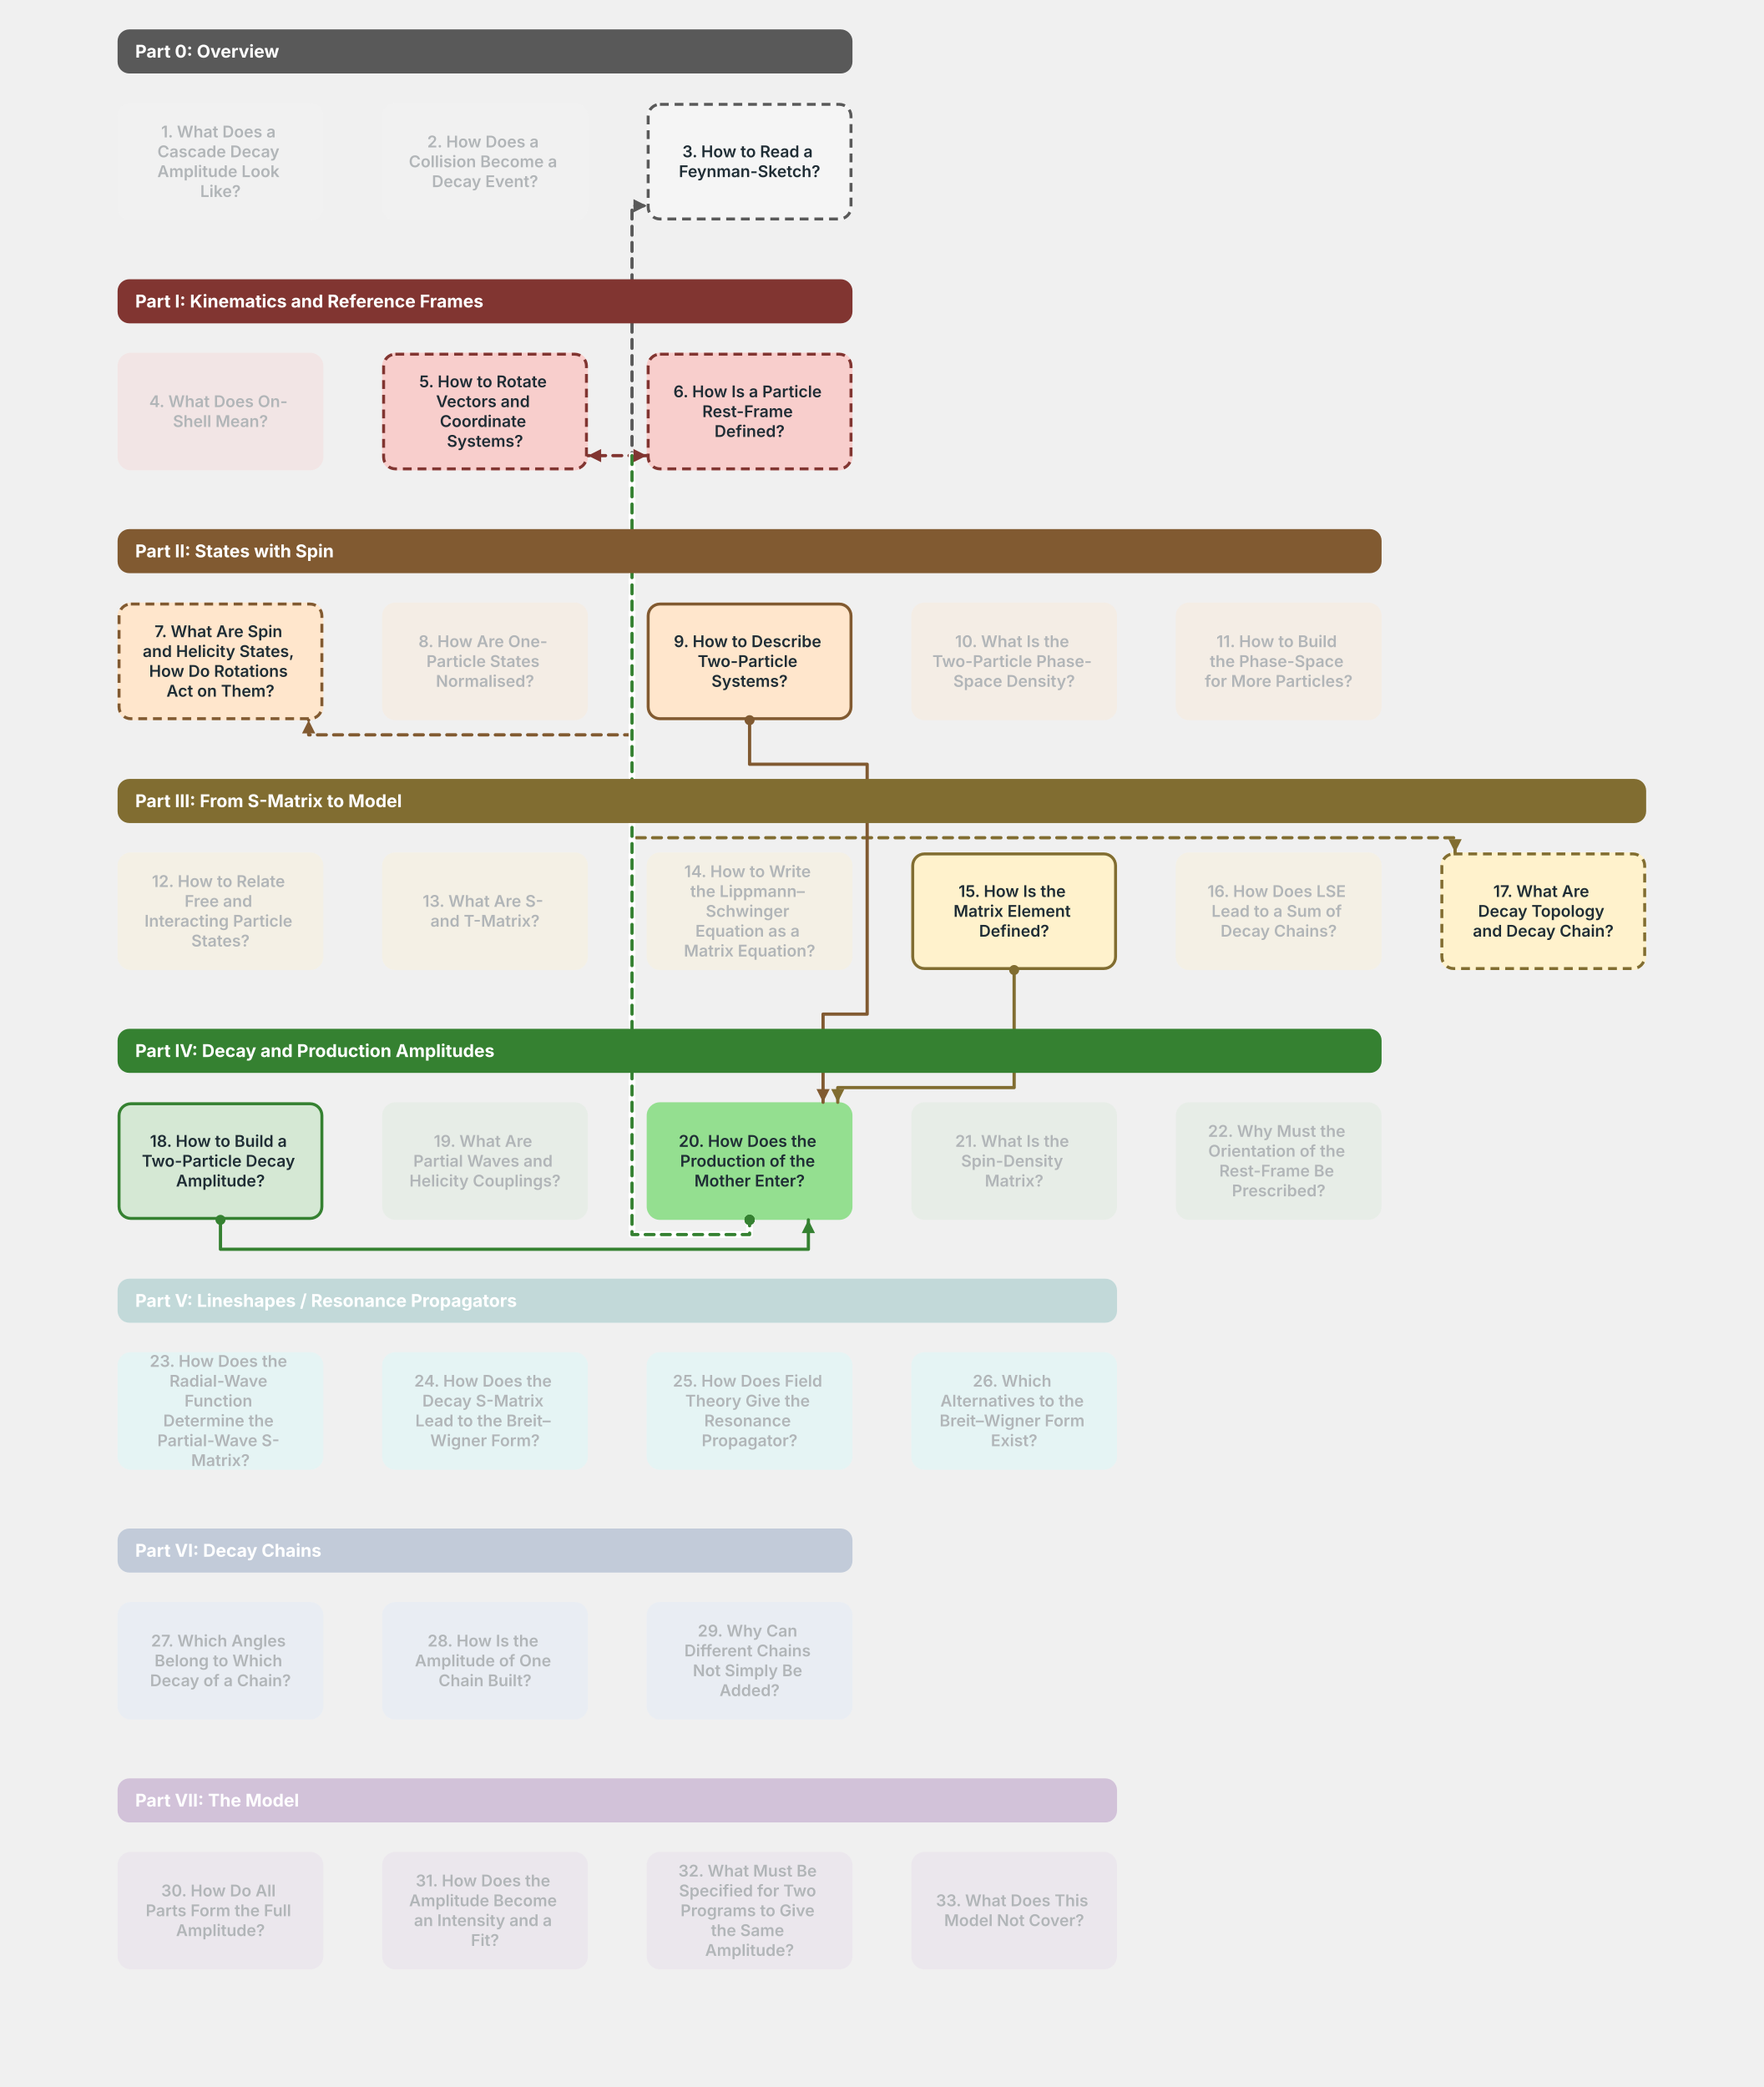
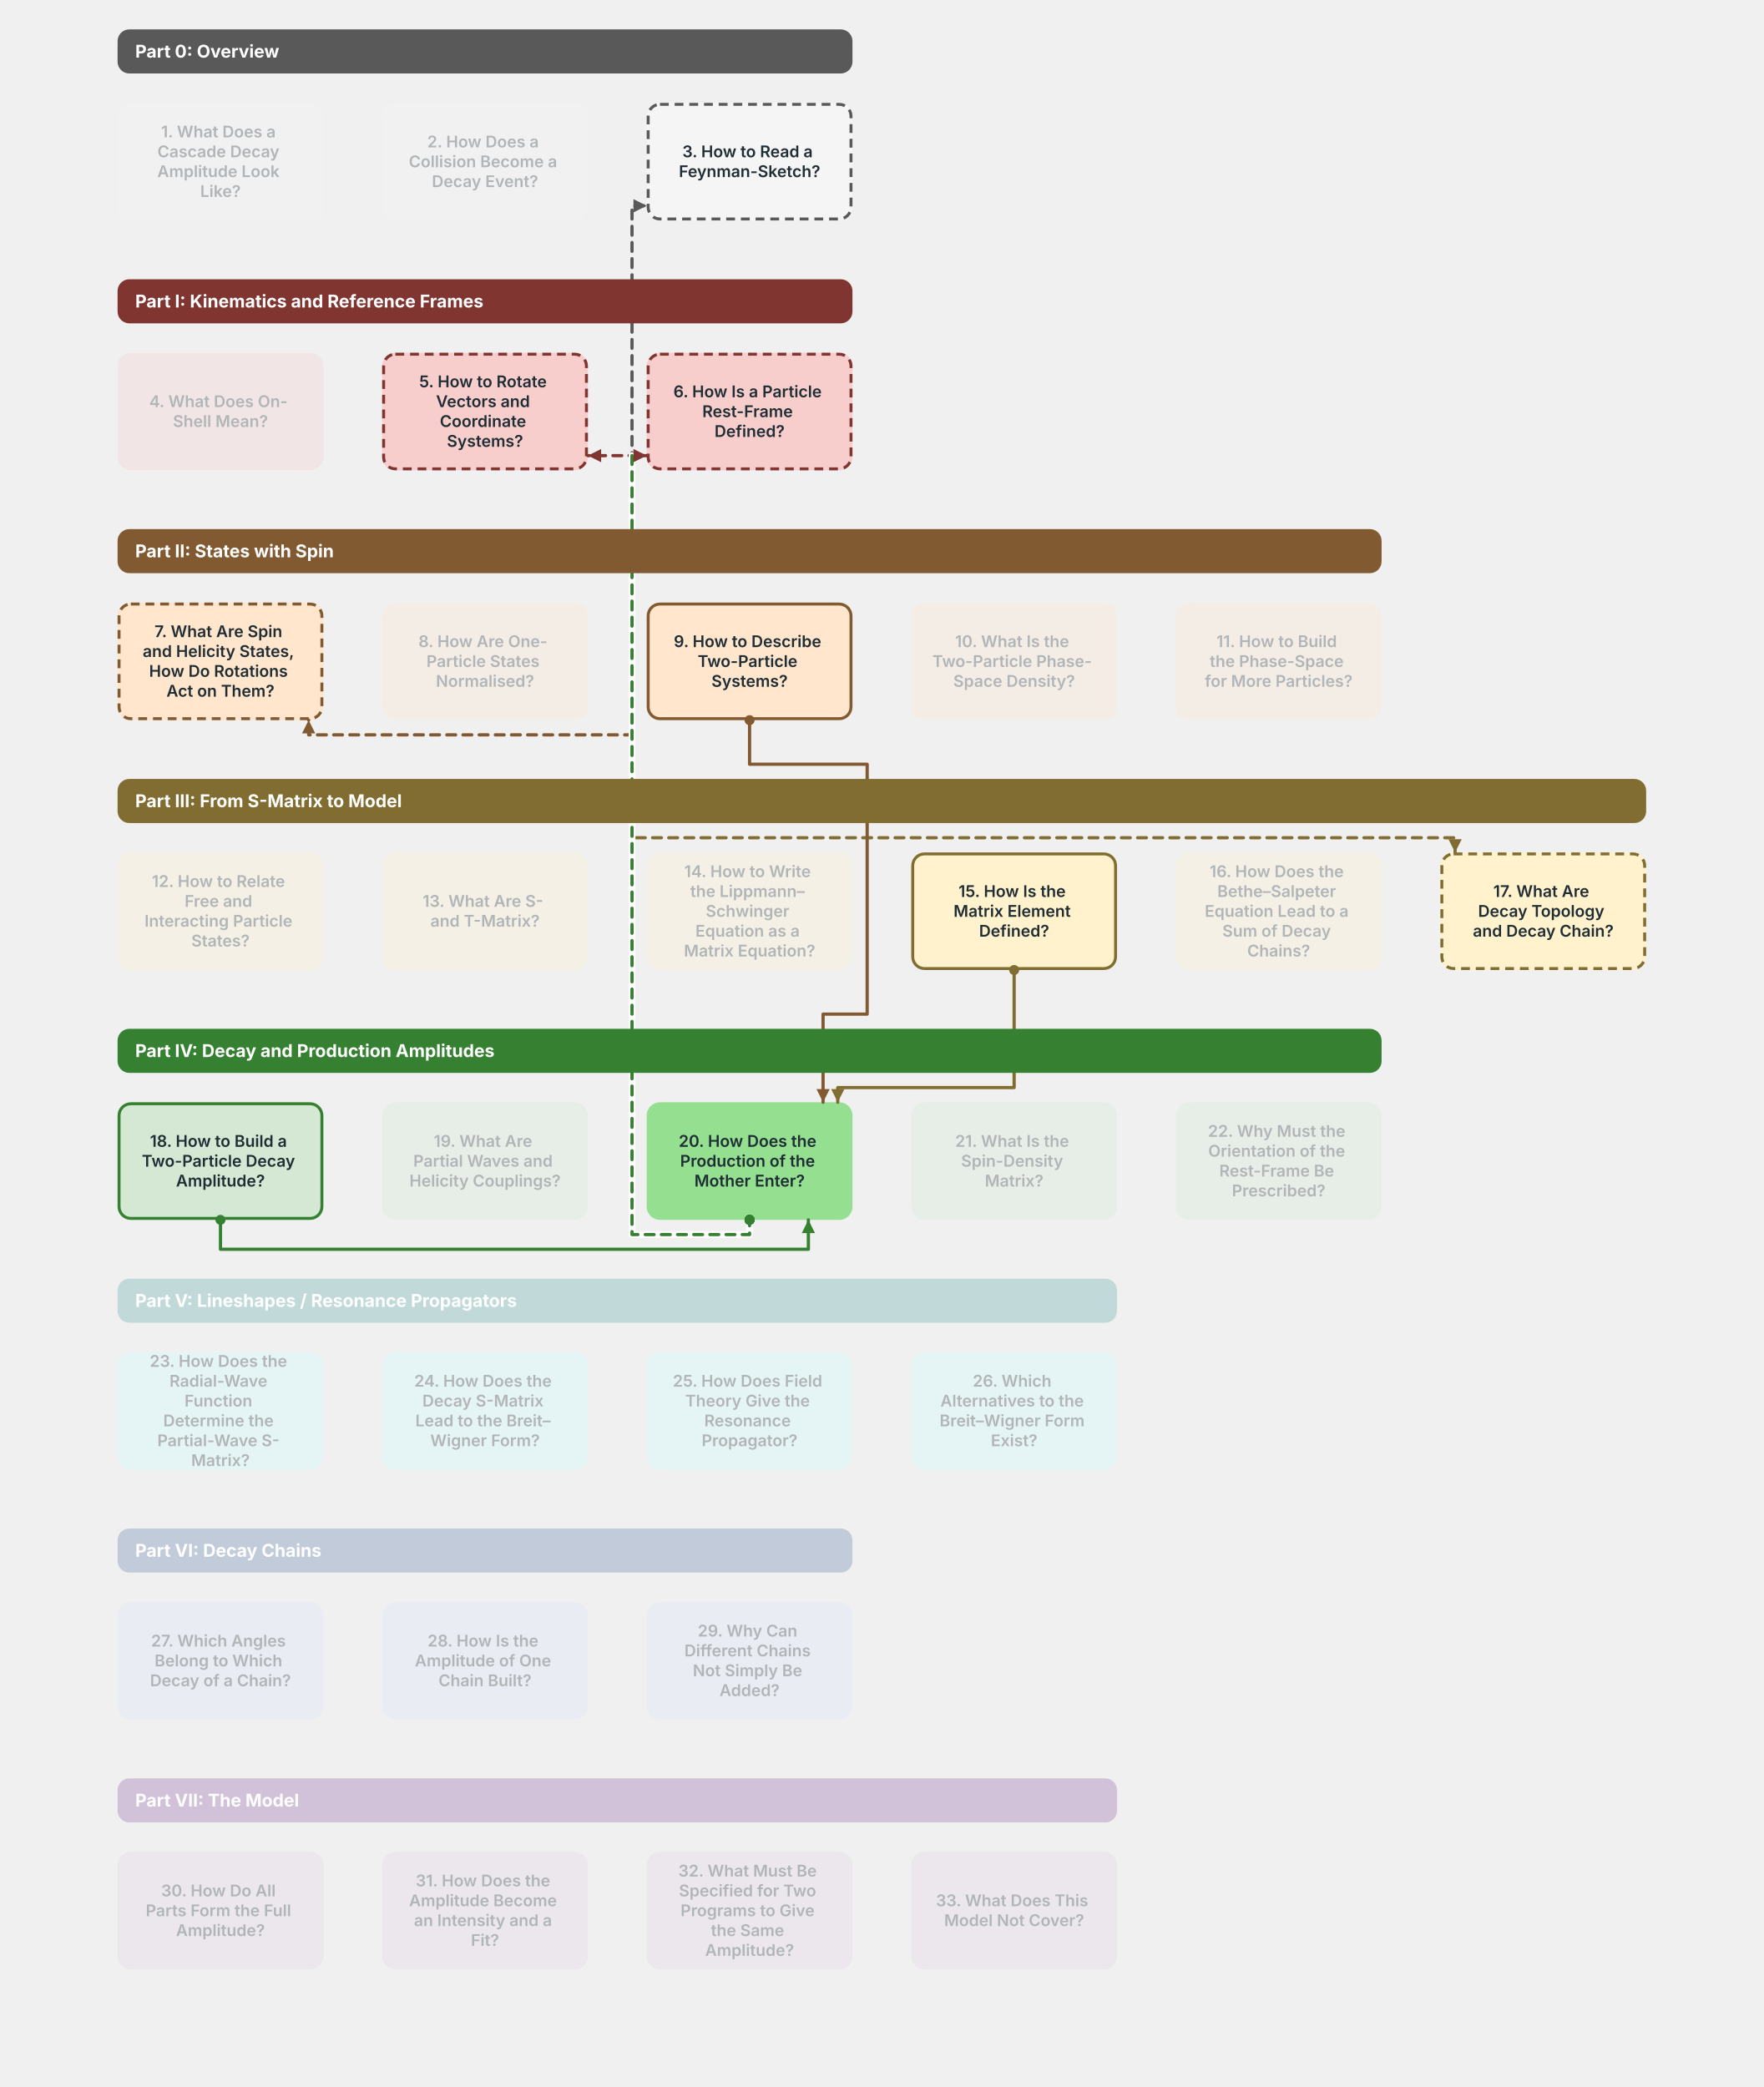
<svg xmlns="http://www.w3.org/2000/svg" viewBox="0 0 1200 1420" width="1200" height="1420" role="img" aria-label="Flow chart of the FAQ">
  <style>text{font-family:Inter,"Source Sans 3","Noto Sans","DejaVu Sans",sans-serif;font-size:11px;font-weight:600}.bar-title{font-size:12px;font-weight:700}</style>
  <g class="card" data-n="1" opacity="0.3">
    <rect class="card-bg" data-n="1" x="80" y="70" width="140" height="80" rx="9" fill="#F5F5F5" />
    <text fill="#1f2d35" text-anchor="middle">
      <tspan x="150" y="93.5">1. What Does a</tspan>
      <tspan x="150" y="107.0">Cascade Decay</tspan>
      <tspan x="150" y="120.5">Amplitude Look</tspan>
      <tspan x="150" y="134.0">Like?</tspan>
    </text>
  </g>
  <g class="card" data-n="2" opacity="0.3">
    <rect class="card-bg" data-n="2" x="260" y="70" width="140" height="80" rx="9" fill="#F5F5F5" />
    <text fill="#1f2d35" text-anchor="middle">
      <tspan x="330" y="100.3">2. How Does a</tspan>
      <tspan x="330" y="113.8">Collision Become a</tspan>
      <tspan x="330" y="127.3">Decay Event?</tspan>
    </text>
  </g>
  <g class="card" data-n="3" opacity="1">
    <rect class="card-bg" data-n="3" x="440" y="70" width="140" height="80" rx="9" fill="#F5F5F5" />
    <rect class="frame see" data-n="3" x="441" y="71" width="138" height="78" rx="8" fill="none" stroke="#595959" stroke-width="2" stroke-dasharray="6 4" />
    <text fill="#1f2d35" text-anchor="middle">
      <tspan x="510" y="107.0">3. How to Read a</tspan>
      <tspan x="510" y="120.5">Feynman-Sketch?</tspan>
    </text>
  </g>
  <g class="card" data-n="4" opacity="0.3">
    <rect class="card-bg" data-n="4" x="80" y="240" width="140" height="80" rx="9" fill="#F8CECC" />
    <text fill="#1f2d35" text-anchor="middle">
      <tspan x="150" y="277.0">4. What Does On-</tspan>
      <tspan x="150" y="290.5">Shell Mean?</tspan>
    </text>
  </g>
  <g class="card" data-n="5" opacity="1">
    <rect class="card-bg" data-n="5" x="260" y="240" width="140" height="80" rx="9" fill="#F8CECC" />
    <rect class="frame see" data-n="5" x="261" y="241" width="138" height="78" rx="8" fill="none" stroke="#813531" stroke-width="2" stroke-dasharray="6 4" />
    <text fill="#1f2d35" text-anchor="middle">
      <tspan x="330" y="263.5">5. How to Rotate</tspan>
      <tspan x="330" y="277.0">Vectors and</tspan>
      <tspan x="330" y="290.5">Coordinate</tspan>
      <tspan x="330" y="304.0">Systems?</tspan>
    </text>
  </g>
  <g class="card" data-n="6" opacity="1">
    <rect class="card-bg" data-n="6" x="440" y="240" width="140" height="80" rx="9" fill="#F8CECC" />
    <rect class="frame see" data-n="6" x="441" y="241" width="138" height="78" rx="8" fill="none" stroke="#813531" stroke-width="2" stroke-dasharray="6 4" />
    <text fill="#1f2d35" text-anchor="middle">
      <tspan x="510" y="270.3">6. How Is a Particle</tspan>
      <tspan x="510" y="283.8">Rest-Frame</tspan>
      <tspan x="510" y="297.3">Defined?</tspan>
    </text>
  </g>
  <g class="card" data-n="7" opacity="1">
    <rect class="card-bg" data-n="7" x="80" y="410" width="140" height="80" rx="9" fill="#FFE6CC" />
    <rect class="frame see" data-n="7" x="81" y="411" width="138" height="78" rx="8" fill="none" stroke="#815A31" stroke-width="2" stroke-dasharray="6 4" />
    <text fill="#1f2d35" text-anchor="middle">
      <tspan x="150" y="433.5">7. What Are Spin</tspan>
      <tspan x="150" y="447.0">and Helicity States,</tspan>
      <tspan x="150" y="460.5">How Do Rotations</tspan>
      <tspan x="150" y="474.0">Act on Them?</tspan>
    </text>
  </g>
  <g class="card" data-n="8" opacity="0.3">
    <rect class="card-bg" data-n="8" x="260" y="410" width="140" height="80" rx="9" fill="#FFE6CC" />
    <text fill="#1f2d35" text-anchor="middle">
      <tspan x="330" y="440.3">8. How Are One-</tspan>
      <tspan x="330" y="453.8">Particle States</tspan>
      <tspan x="330" y="467.3">Normalised?</tspan>
    </text>
  </g>
  <g class="card" data-n="9" opacity="1">
    <rect class="card-bg" data-n="9" x="440" y="410" width="140" height="80" rx="9" fill="#FFE6CC" />
    <rect class="frame need" data-n="9" x="441" y="411" width="138" height="78" rx="8" fill="none" stroke="#815A31" stroke-width="2" />
    <text fill="#1f2d35" text-anchor="middle">
      <tspan x="510" y="440.3">9. How to Describe</tspan>
      <tspan x="510" y="453.8">Two-Particle</tspan>
      <tspan x="510" y="467.3">Systems?</tspan>
    </text>
  </g>
  <g class="card" data-n="10" opacity="0.3">
    <rect class="card-bg" data-n="10" x="620" y="410" width="140" height="80" rx="9" fill="#FFE6CC" />
    <text fill="#1f2d35" text-anchor="middle">
      <tspan x="690" y="440.3">10. What Is the</tspan>
      <tspan x="690" y="453.8">Two-Particle Phase-</tspan>
      <tspan x="690" y="467.3">Space Density?</tspan>
    </text>
  </g>
  <g class="card" data-n="11" opacity="0.3">
    <rect class="card-bg" data-n="11" x="800" y="410" width="140" height="80" rx="9" fill="#FFE6CC" />
    <text fill="#1f2d35" text-anchor="middle">
      <tspan x="870" y="440.3">11. How to Build</tspan>
      <tspan x="870" y="453.8">the Phase-Space</tspan>
      <tspan x="870" y="467.3">for More Particles?</tspan>
    </text>
  </g>
  <g class="card" data-n="12" opacity="0.3">
    <rect class="card-bg" data-n="12" x="80" y="580" width="140" height="80" rx="9" fill="#FFF2CC" />
    <text fill="#1f2d35" text-anchor="middle">
      <tspan x="150" y="603.5">12. How to Relate</tspan>
      <tspan x="150" y="617.0">Free and</tspan>
      <tspan x="150" y="630.5">Interacting Particle</tspan>
      <tspan x="150" y="644.0">States?</tspan>
    </text>
  </g>
  <g class="card" data-n="13" opacity="0.3">
    <rect class="card-bg" data-n="13" x="260" y="580" width="140" height="80" rx="9" fill="#FFF2CC" />
    <text fill="#1f2d35" text-anchor="middle">
      <tspan x="330" y="617.0">13. What Are S-</tspan>
      <tspan x="330" y="630.5">and T-Matrix?</tspan>
    </text>
  </g>
  <g class="card" data-n="14" opacity="0.3">
    <rect class="card-bg" data-n="14" x="440" y="580" width="140" height="80" rx="9" fill="#FFF2CC" />
    <text fill="#1f2d35" text-anchor="middle">
      <tspan x="510" y="596.8">14. How to Write</tspan>
      <tspan x="510" y="610.3">the Lippmann–</tspan>
      <tspan x="510" y="623.8">Schwinger</tspan>
      <tspan x="510" y="637.3">Equation as a</tspan>
      <tspan x="510" y="650.8">Matrix Equation?</tspan>
    </text>
  </g>
  <g class="card" data-n="15" opacity="1">
    <rect class="card-bg" data-n="15" x="620" y="580" width="140" height="80" rx="9" fill="#FFF2CC" />
    <rect class="frame need" data-n="15" x="621" y="581" width="138" height="78" rx="8" fill="none" stroke="#816D31" stroke-width="2" />
    <text fill="#1f2d35" text-anchor="middle">
      <tspan x="690" y="610.3">15. How Is the</tspan>
      <tspan x="690" y="623.8">Matrix Element</tspan>
      <tspan x="690" y="637.3">Defined?</tspan>
    </text>
  </g>
  <g class="card" data-n="16" opacity="0.3">
    <rect class="card-bg" data-n="16" x="800" y="580" width="140" height="80" rx="9" fill="#FFF2CC" />
    <text fill="#1f2d35" text-anchor="middle">
-       <tspan x="870" y="610.3">16. How Does LSE</tspan>
-       <tspan x="870" y="623.8">Lead to a Sum of</tspan>
-       <tspan x="870" y="637.3">Decay Chains?</tspan>
+       <tspan x="870" y="596.8">16. How Does the</tspan>
+       <tspan x="870" y="610.3">Bethe–Salpeter</tspan>
+       <tspan x="870" y="623.8">Equation Lead to a</tspan>
+       <tspan x="870" y="637.3">Sum of Decay</tspan>
+       <tspan x="870" y="650.8">Chains?</tspan>
    </text>
  </g>
  <g class="card" data-n="17" opacity="1">
    <rect class="card-bg" data-n="17" x="980" y="580" width="140" height="80" rx="9" fill="#FFF2CC" />
    <rect class="frame see" data-n="17" x="981" y="581" width="138" height="78" rx="8" fill="none" stroke="#816D31" stroke-width="2" stroke-dasharray="6 4" />
    <text fill="#1f2d35" text-anchor="middle">
      <tspan x="1050" y="610.3">17. What Are</tspan>
      <tspan x="1050" y="623.8">Decay Topology</tspan>
      <tspan x="1050" y="637.3">and Decay Chain?</tspan>
    </text>
  </g>
  <g class="card" data-n="18" opacity="1">
    <rect class="card-bg" data-n="18" x="80" y="750" width="140" height="80" rx="9" fill="#D5E8D4" />
    <rect class="frame need" data-n="18" x="81" y="751" width="138" height="78" rx="8" fill="none" stroke="#358131" stroke-width="2" />
    <text fill="#1f2d35" text-anchor="middle">
      <tspan x="150" y="780.3">18. How to Build a</tspan>
      <tspan x="150" y="793.8">Two-Particle Decay</tspan>
      <tspan x="150" y="807.3">Amplitude?</tspan>
    </text>
  </g>
  <g class="card" data-n="19" opacity="0.3">
    <rect class="card-bg" data-n="19" x="260" y="750" width="140" height="80" rx="9" fill="#D5E8D4" />
    <text fill="#1f2d35" text-anchor="middle">
      <tspan x="330" y="780.3">19. What Are</tspan>
      <tspan x="330" y="793.8">Partial Waves and</tspan>
      <tspan x="330" y="807.3">Helicity Couplings?</tspan>
    </text>
  </g>
  <g class="card" data-n="20" opacity="1">
    <rect class="card-bg" data-n="20" x="440" y="750" width="140" height="80" rx="9" fill="#94DF90" />
    <text fill="#1f2d35" text-anchor="middle">
      <tspan x="510" y="780.3">20. How Does the</tspan>
      <tspan x="510" y="793.8">Production of the</tspan>
      <tspan x="510" y="807.3">Mother Enter?</tspan>
    </text>
  </g>
  <g class="card" data-n="21" opacity="0.3">
    <rect class="card-bg" data-n="21" x="620" y="750" width="140" height="80" rx="9" fill="#D5E8D4" />
    <text fill="#1f2d35" text-anchor="middle">
      <tspan x="690" y="780.3">21. What Is the</tspan>
      <tspan x="690" y="793.8">Spin-Density</tspan>
      <tspan x="690" y="807.3">Matrix?</tspan>
    </text>
  </g>
  <g class="card" data-n="22" opacity="0.3">
    <rect class="card-bg" data-n="22" x="800" y="750" width="140" height="80" rx="9" fill="#D5E8D4" />
    <text fill="#1f2d35" text-anchor="middle">
      <tspan x="870" y="773.5">22. Why Must the</tspan>
      <tspan x="870" y="787.0">Orientation of the</tspan>
      <tspan x="870" y="800.5">Rest-Frame Be</tspan>
      <tspan x="870" y="814.0">Prescribed?</tspan>
    </text>
  </g>
  <g class="card" data-n="23" opacity="0.3">
    <rect class="card-bg" data-n="23" x="80" y="920" width="140" height="80" rx="9" fill="#CCFFFF" />
    <text fill="#1f2d35" text-anchor="middle">
      <tspan x="150" y="930.0">23. How Does the</tspan>
      <tspan x="150" y="943.5">Radial-Wave</tspan>
      <tspan x="150" y="957.0">Function</tspan>
      <tspan x="150" y="970.5">Determine the</tspan>
      <tspan x="150" y="984.0">Partial-Wave S-</tspan>
      <tspan x="150" y="997.5">Matrix?</tspan>
    </text>
  </g>
  <g class="card" data-n="24" opacity="0.3">
    <rect class="card-bg" data-n="24" x="260" y="920" width="140" height="80" rx="9" fill="#CCFFFF" />
    <text fill="#1f2d35" text-anchor="middle">
      <tspan x="330" y="943.5">24. How Does the</tspan>
      <tspan x="330" y="957.0">Decay S-Matrix</tspan>
      <tspan x="330" y="970.5">Lead to the Breit–</tspan>
      <tspan x="330" y="984.0">Wigner Form?</tspan>
    </text>
  </g>
  <g class="card" data-n="25" opacity="0.3">
    <rect class="card-bg" data-n="25" x="440" y="920" width="140" height="80" rx="9" fill="#CCFFFF" />
    <text fill="#1f2d35" text-anchor="middle">
      <tspan x="510" y="943.5">25. How Does Field</tspan>
      <tspan x="510" y="957.0">Theory Give the</tspan>
      <tspan x="510" y="970.5">Resonance</tspan>
      <tspan x="510" y="984.0">Propagator?</tspan>
    </text>
  </g>
  <g class="card" data-n="26" opacity="0.3">
    <rect class="card-bg" data-n="26" x="620" y="920" width="140" height="80" rx="9" fill="#CCFFFF" />
    <text fill="#1f2d35" text-anchor="middle">
      <tspan x="690" y="943.5">26. Which</tspan>
      <tspan x="690" y="957.0">Alternatives to the</tspan>
      <tspan x="690" y="970.5">Breit–Wigner Form</tspan>
      <tspan x="690" y="984.0">Exist?</tspan>
    </text>
  </g>
  <g class="card" data-n="27" opacity="0.3">
    <rect class="card-bg" data-n="27" x="80" y="1090" width="140" height="80" rx="9" fill="#DAE8FC" />
    <text fill="#1f2d35" text-anchor="middle">
      <tspan x="150" y="1120.3">27. Which Angles</tspan>
      <tspan x="150" y="1133.8">Belong to Which</tspan>
      <tspan x="150" y="1147.3">Decay of a Chain?</tspan>
    </text>
  </g>
  <g class="card" data-n="28" opacity="0.3">
    <rect class="card-bg" data-n="28" x="260" y="1090" width="140" height="80" rx="9" fill="#DAE8FC" />
    <text fill="#1f2d35" text-anchor="middle">
      <tspan x="330" y="1120.3">28. How Is the</tspan>
      <tspan x="330" y="1133.8">Amplitude of One</tspan>
      <tspan x="330" y="1147.3">Chain Built?</tspan>
    </text>
  </g>
  <g class="card" data-n="29" opacity="0.3">
    <rect class="card-bg" data-n="29" x="440" y="1090" width="140" height="80" rx="9" fill="#DAE8FC" />
    <text fill="#1f2d35" text-anchor="middle">
      <tspan x="510" y="1113.5">29. Why Can</tspan>
      <tspan x="510" y="1127.0">Different Chains</tspan>
      <tspan x="510" y="1140.5">Not Simply Be</tspan>
      <tspan x="510" y="1154.0">Added?</tspan>
    </text>
  </g>
  <g class="card" data-n="30" opacity="0.3">
    <rect class="card-bg" data-n="30" x="80" y="1260" width="140" height="80" rx="9" fill="#E1D5E7" />
    <text fill="#1f2d35" text-anchor="middle">
      <tspan x="150" y="1290.3">30. How Do All</tspan>
      <tspan x="150" y="1303.8">Parts Form the Full</tspan>
      <tspan x="150" y="1317.3">Amplitude?</tspan>
    </text>
  </g>
  <g class="card" data-n="31" opacity="0.3">
    <rect class="card-bg" data-n="31" x="260" y="1260" width="140" height="80" rx="9" fill="#E1D5E7" />
    <text fill="#1f2d35" text-anchor="middle">
      <tspan x="330" y="1283.5">31. How Does the</tspan>
      <tspan x="330" y="1297.0">Amplitude Become</tspan>
      <tspan x="330" y="1310.5">an Intensity and a</tspan>
      <tspan x="330" y="1324.0">Fit?</tspan>
    </text>
  </g>
  <g class="card" data-n="32" opacity="0.3">
    <rect class="card-bg" data-n="32" x="440" y="1260" width="140" height="80" rx="9" fill="#E1D5E7" />
    <text fill="#1f2d35" text-anchor="middle">
      <tspan x="510" y="1276.8">32. What Must Be</tspan>
      <tspan x="510" y="1290.3">Specified for Two</tspan>
      <tspan x="510" y="1303.8">Programs to Give</tspan>
      <tspan x="510" y="1317.3">the Same</tspan>
      <tspan x="510" y="1330.8">Amplitude?</tspan>
    </text>
  </g>
  <g class="card" data-n="33" opacity="0.3">
    <rect class="card-bg" data-n="33" x="620" y="1260" width="140" height="80" rx="9" fill="#E1D5E7" />
    <text fill="#1f2d35" text-anchor="middle">
      <tspan x="690" y="1297.0">33. What Does This</tspan>
      <tspan x="690" y="1310.5">Model Not Cover?</tspan>
    </text>
  </g>
  <g class="lines" fill="none" stroke-linejoin="round" stroke-linecap="round">
    <path class="see" data-card="3" data-from="20" data-to="3" d="M510 830 L510 840 L430 840 L430 140 L440 140" stroke="#595959" stroke-width="2.2" stroke-dasharray="6 5" />
    <path class="see" data-card="17" data-from="20" data-to="17" d="M510 830 L510 840 L430 840 L430 570 L990 570 L990 580" stroke="#816D31" stroke-width="2.2" stroke-dasharray="6 5" />
    <path class="see" data-card="5" data-from="20" data-to="5" d="M510 830 L510 840 L430 840 L430 310 L400 310" stroke="#813531" stroke-width="2.2" stroke-dasharray="6 5" />
    <path class="see" data-card="7" data-from="20" data-to="7" d="M510 830 L510 840 L430 840 L430 500 L210 500 L210 490" stroke="#815A31" stroke-width="2.2" stroke-dasharray="6 5" />
    <path class="see" data-card="6" data-from="20" data-to="6" d="M510 830 L510 840 L430 840 L430 310 L440 310" stroke="#813531" stroke-width="2.2" stroke-dasharray="6 5" />
    <path class="trunk-under" d="M430 310 L430 840 L510 840 L510 830" stroke="#fff" stroke-width="4.6" />
    <path class="trunk" d="M430 310 L430 840 L510 840 L510 830" stroke="#358131" stroke-width="2.2" stroke-dasharray="6 5" />
    <path class="need" data-card="15" data-from="15" data-to="20" d="M690 660 L690 740 L570 740 L570 750" stroke="#816D31" stroke-width="2.2" />
    <path class="need" data-card="18" data-from="18" data-to="20" d="M150 830 L150 850 L550 850 L550 830" stroke="#358131" stroke-width="2.2" />
    <path class="need" data-card="9" data-from="9" data-to="20" d="M510 490 L510 520 L590 520 L590 690 L560 690 L560 750" stroke="#815A31" stroke-width="2.2" />
    <polygon class="arrow" data-card="15" points="570,750 565.5,741 574.5,741" fill="#816D31" stroke="none" />
    <polygon class="arrow" data-card="3" points="440,140 431,144.5 431,135.5" fill="#595959" stroke="none" />
    <polygon class="arrow" data-card="17" points="990,580 985.5,571 994.5,571" fill="#816D31" stroke="none" />
    <polygon class="arrow" data-card="18" points="550,830 554.5,839 545.5,839" fill="#358131" stroke="none" />
    <polygon class="arrow" data-card="5" points="400,310 409,305.5 409,314.5" fill="#813531" stroke="none" />
    <polygon class="arrow" data-card="9" points="560,750 555.5,741 564.5,741" fill="#815A31" stroke="none" />
    <polygon class="arrow" data-card="7" points="210,490 214.5,499 205.5,499" fill="#815A31" stroke="none" />
    <polygon class="arrow" data-card="6" points="440,310 431,314.5 431,305.5" fill="#813531" stroke="none" />
    <circle class="start" data-card="15" cx="690" cy="660" r="3.4" fill="#816D31" stroke="none" />
    <circle class="start" data-card="3" cx="510" cy="830" r="3.4" fill="#358131" stroke="none" />
    <circle class="start" data-card="17" cx="510" cy="830" r="3.4" fill="#358131" stroke="none" />
    <circle class="start" data-card="18" cx="150" cy="830" r="3.4" fill="#358131" stroke="none" />
    <circle class="start" data-card="5" cx="510" cy="830" r="3.4" fill="#358131" stroke="none" />
    <circle class="start" data-card="9" cx="510" cy="490" r="3.4" fill="#815A31" stroke="none" />
    <circle class="start" data-card="7" cx="510" cy="830" r="3.4" fill="#358131" stroke="none" />
    <circle class="start" data-card="6" cx="510" cy="830" r="3.4" fill="#358131" stroke="none" />
  </g>
  <g class="bar" data-part="0" opacity="1">
    <rect x="80" y="20" width="500" height="30" rx="8" fill="#595959" />
    <text class="bar-title" x="92" y="39.2" fill="#fff">Part 0: Overview</text>
  </g>
  <g class="bar" data-part="1" opacity="1">
    <rect x="80" y="190" width="500" height="30" rx="8" fill="#813531" />
    <text class="bar-title" x="92" y="209.2" fill="#fff">Part I: Kinematics and Reference Frames</text>
  </g>
  <g class="bar" data-part="2" opacity="1">
    <rect x="80" y="360" width="860" height="30" rx="8" fill="#815A31" />
    <text class="bar-title" x="92" y="379.2" fill="#fff">Part II: States with Spin</text>
  </g>
  <g class="bar" data-part="3" opacity="1">
    <rect x="80" y="530" width="1040" height="30" rx="8" fill="#816D31" />
    <text class="bar-title" x="92" y="549.2" fill="#fff">Part III: From S-Matrix to Model</text>
  </g>
  <g class="bar" data-part="4" opacity="1">
    <rect x="80" y="700" width="860" height="30" rx="8" fill="#358131" />
    <text class="bar-title" x="92" y="719.2" fill="#fff">Part IV: Decay and Production Amplitudes</text>
  </g>
  <rect class="bar-underlay" x="80" y="870" width="680" height="30" rx="8" fill="#fff" />
  <g class="bar" data-part="5" opacity="0.3">
    <rect x="80" y="870" width="680" height="30" rx="8" fill="#318181" />
    <text class="bar-title" x="92" y="889.2" fill="#fff">Part V: Lineshapes / Resonance Propagators</text>
  </g>
  <rect class="bar-underlay" x="80" y="1040" width="500" height="30" rx="8" fill="#fff" />
  <g class="bar" data-part="6" opacity="0.3">
    <rect x="80" y="1040" width="500" height="30" rx="8" fill="#315281" />
    <text class="bar-title" x="92" y="1059.2" fill="#fff">Part VI: Decay Chains</text>
  </g>
  <rect class="bar-underlay" x="80" y="1210" width="680" height="30" rx="8" fill="#fff" />
  <g class="bar" data-part="7" opacity="0.3">
    <rect x="80" y="1210" width="680" height="30" rx="8" fill="#673181" />
    <text class="bar-title" x="92" y="1229.2" fill="#fff">Part VII: The Model</text>
  </g>
</svg>
